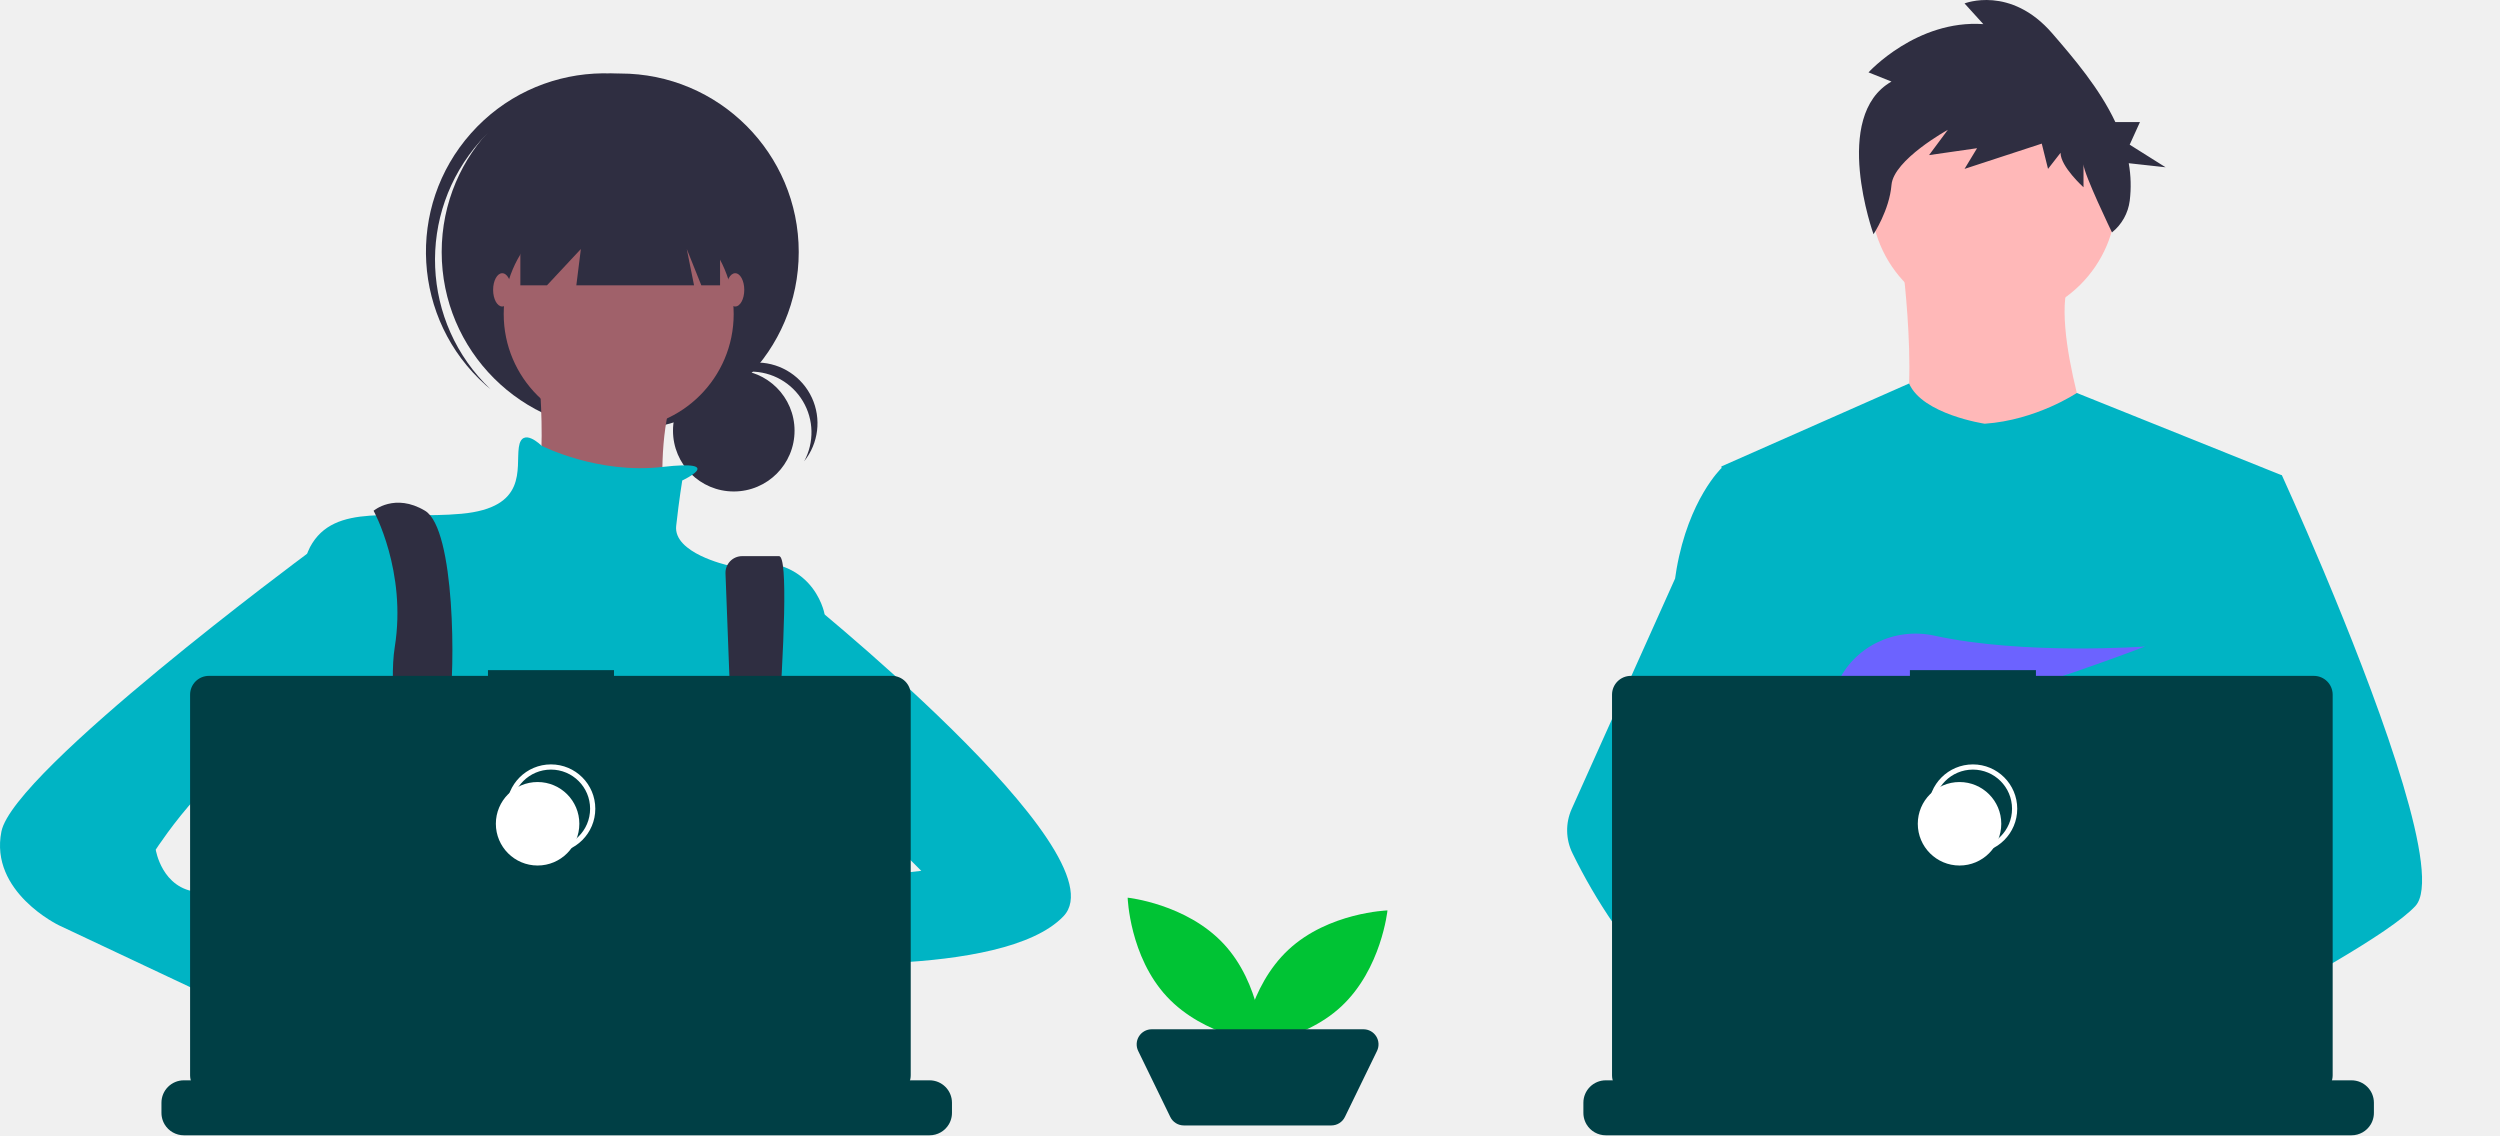
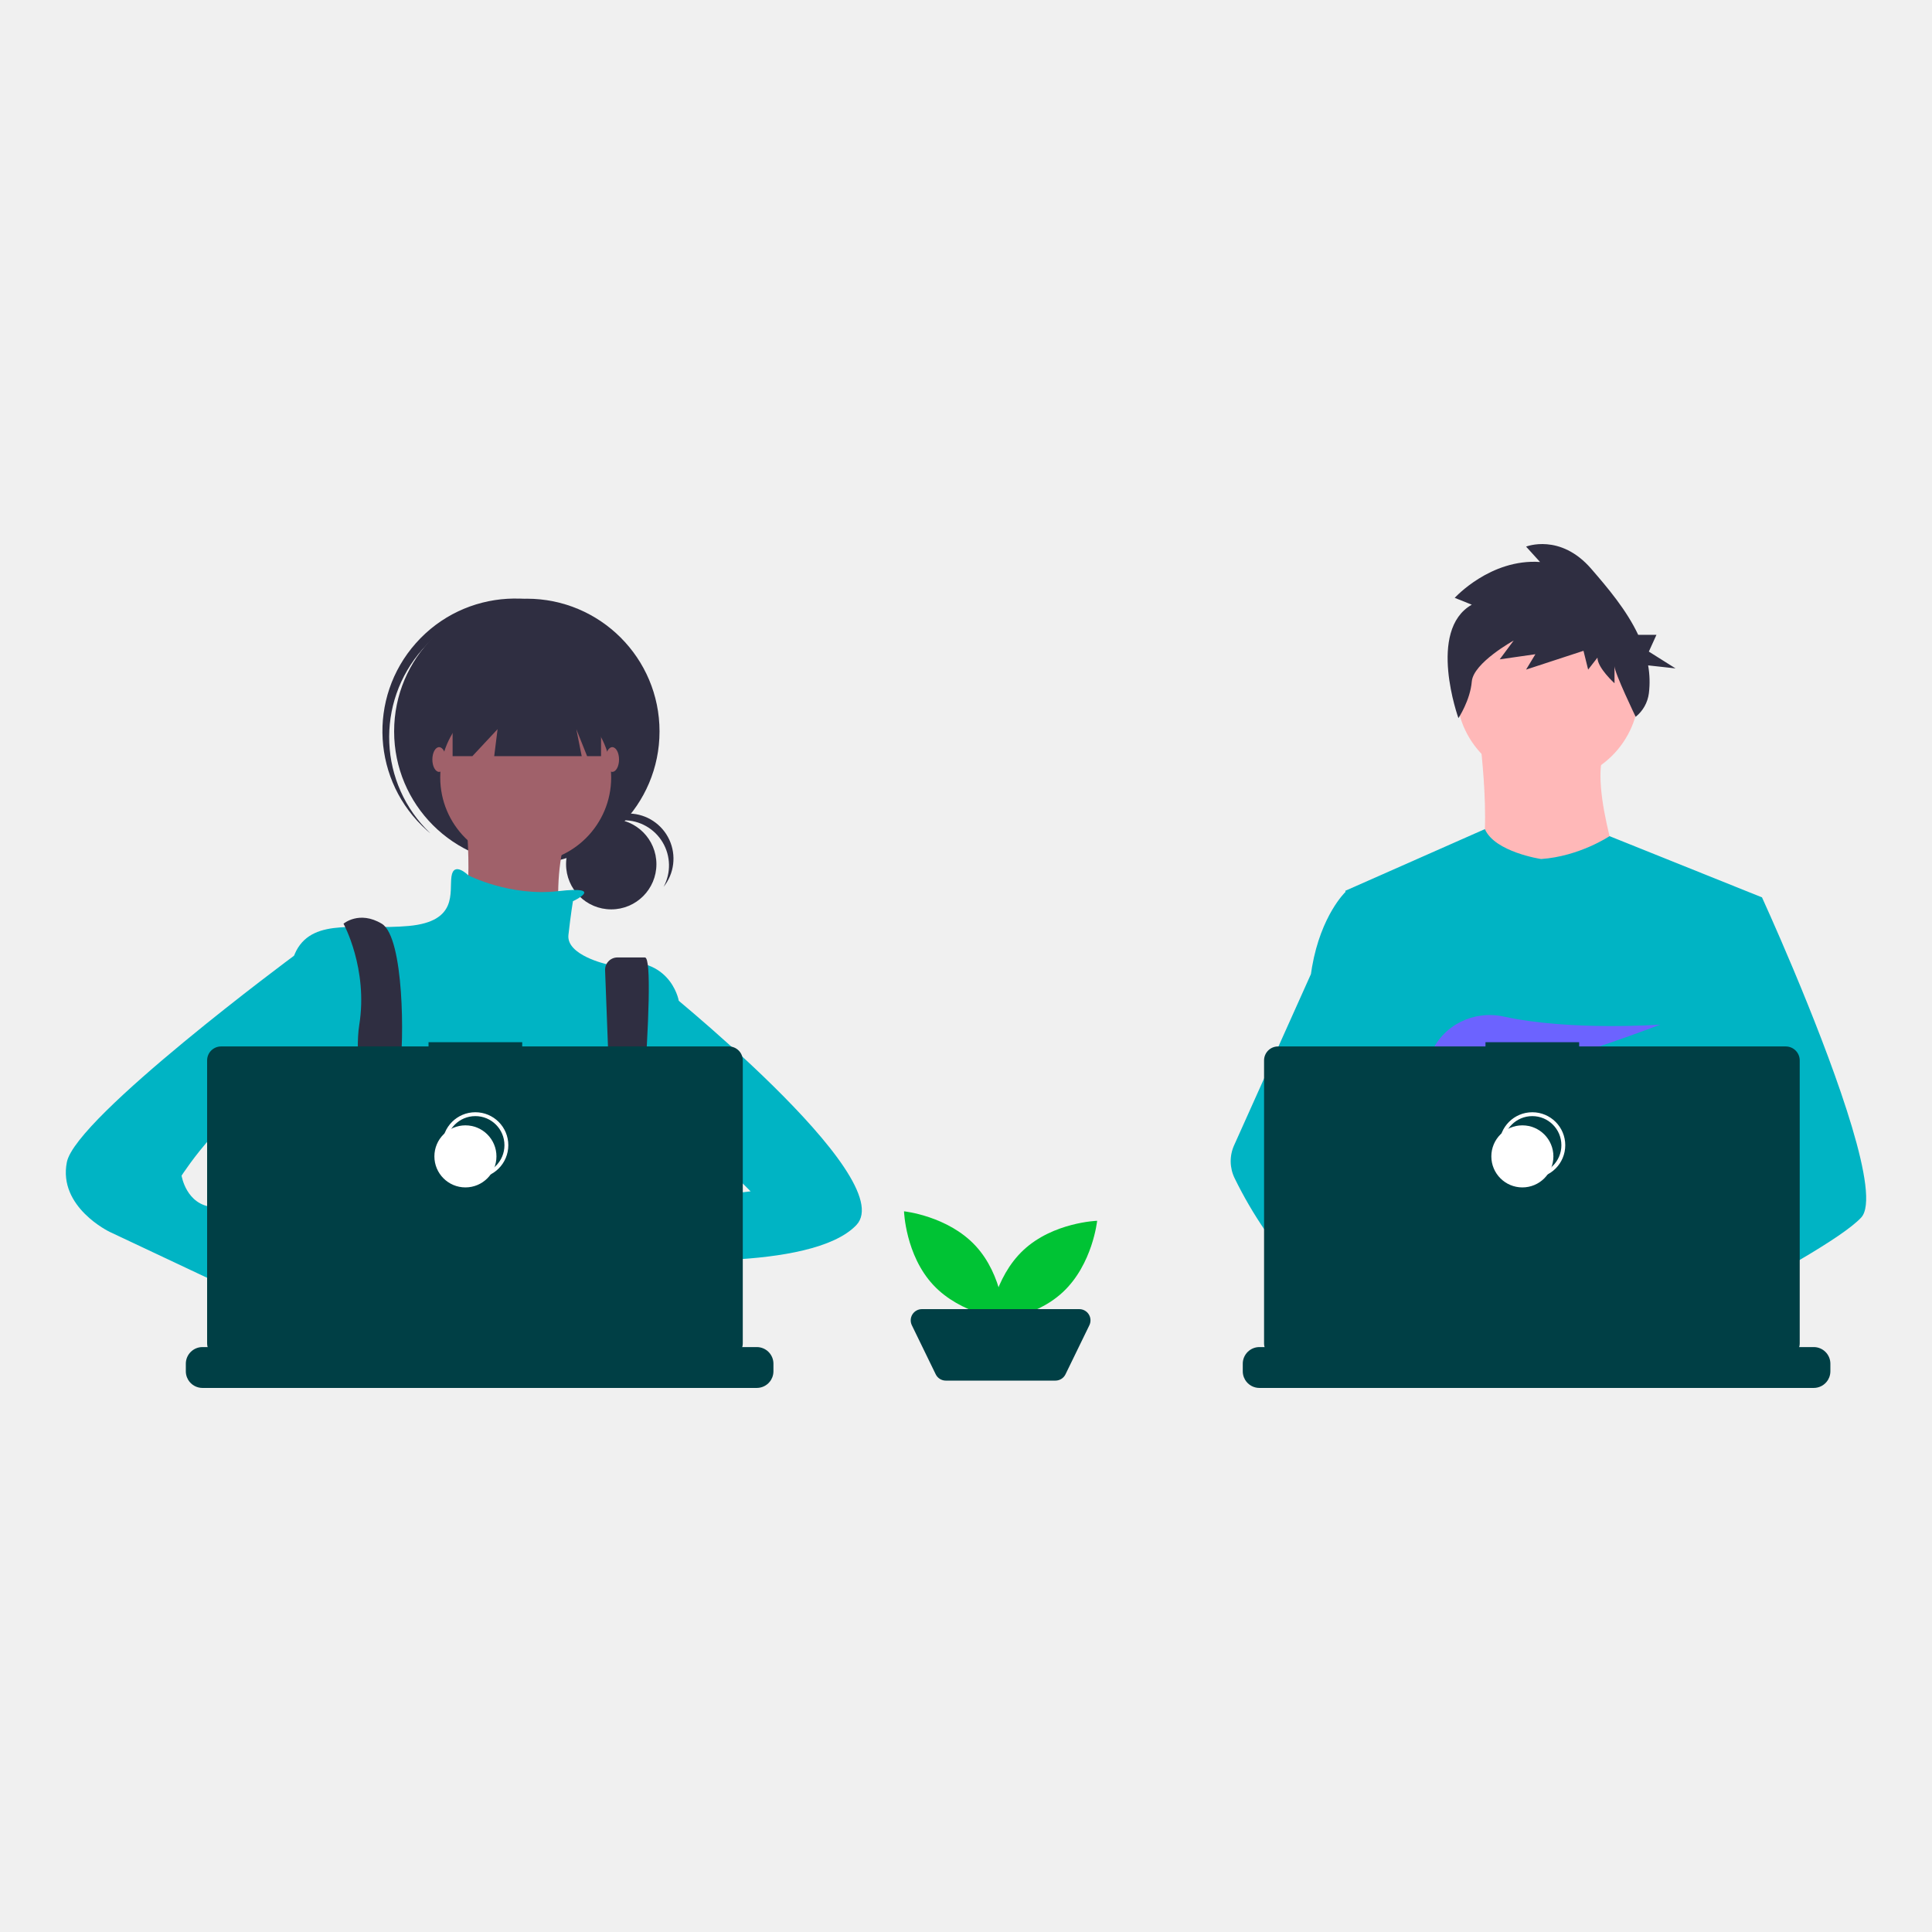
- <svg xmlns="http://www.w3.org/2000/svg" id="af24c1d2-8586-4e6b-81b3-4cf1a6f0777f" data-name="Layer 1" width="961.845" height="436.795" viewBox="0 0 961.845 436.795" version="1.1">
+ <svg xmlns="http://www.w3.org/2000/svg" version="1.1" viewBox="0 0 1000 1000" height="1000" width="1000" data-name="Layer 1" id="af24c1d2-8586-4e6b-81b3-4cf1a6f0777f">
  <defs id="defs87" />
-   <path d="M586.947,565.136c14.376,15.426,15.119,38.1,15.119,38.1s-22.565-2.338-36.941-17.764-15.119-38.1-15.119-38.1S572.571,549.71,586.947,565.136Z" transform="translate(-116.1547 -202)" fill="#6c63ff" id="path4" style="fill:#00c334;fill-opacity:1" />
-   <path d="M632.204,589.215c-15.426,14.376-38.1,15.119-38.1,15.119s2.338-22.565,17.764-36.941,38.1-15.119,38.1-15.119S647.63,574.839,632.204,589.215Z" transform="translate(-116.1547 -202)" fill="#6c63ff" id="path6" style="fill:#00c334;fill-opacity:1" />
-   <path d="M628.37,635H571.63a5.803,5.803,0,0,1-5.219-3.265l-12.353-25.393A5.803,5.803,0,0,1,559.277,598h81.446a5.803,5.803,0,0,1,5.219,8.342l-12.353,25.393A5.803,5.803,0,0,1,628.37,635Z" transform="translate(-116.1547 -202)" fill="#3f3d56" id="path8" style="fill:#003f45;fill-opacity:1" />
-   <circle cx="767.027" cy="76.07" r="47.244" fill="#ffb8b8" id="circle10" />
-   <path d="M847.92,301.692s8.901,67.1-4.793,74.631,81.478,8.216,81.478,8.216-21.225-58.199-11.64-76Z" transform="translate(-116.1547 -202)" fill="#ffb8b8" id="path12" />
-   <path d="M994.101,384.878l-7.915,36.042-16.736,76.253-.501,4.176L963.173,549.693l-3.842,32.116-2.576,21.574c-15.663,8.05-27.015,13.607-27.015,13.607s-.977-4.895-2.551-11.159c-10.992,3.296-31.332,8.763-48.569,9.855,6.277,6.996,9.161,13.569,5.249,18.419-11.808,14.622-60.558-16.01-77.608-27.433a46.154,46.154,0,0,0-.45,8.262l-13.048-10.035,1.291-23.09,2.178-39.068,2.737-48.994a51.438,51.438,0,0,1-2.165-6.444c-3.996-14.211-8.847-42.588-12.566-66.385-2.994-19.152-5.242-35.335-5.718-38.778-.064-.45-.096-.681-.096-.681l72.231-31.917c5.133,11.905,29.103,15.483,29.103,15.483,19.858-1.368,35.425-11.84,35.425-11.84Z" transform="translate(-116.1547 -202)" fill="#d0cde1" id="path14" style="fill:#00b4c4;fill-opacity:1" />
-   <path d="M935.22,603.3s-3.058,1.047-8.031,2.531c-10.992,3.296-31.332,8.763-48.569,9.855-14.841.951-27.381-1.336-29.675-11.018-.983-4.163.411-7.587,3.45-10.401,9.071-8.41,32.765-11.423,51.557-12.457,5.307-.289,10.215-.424,14.301-.475,6.938-.09,11.487.051,11.487.051l.109.424Z" transform="translate(-116.1547 -202)" fill="#ffb8b8" id="path16" />
-   <path d="M843.88,233.382l-8.833-3.536s18.47-20.334,44.167-18.566l-7.228-7.957s17.667-7.073,33.727,11.493c8.443,9.76,18.211,21.232,24.301,34.155H939.474l-3.948,8.694,13.819,8.694L935.161,264.796a48.581,48.581,0,0,1,.385,14.42,18.657,18.657,0,0,1-6.832,12.205h0s-10.955-22.676-10.955-26.212v8.841s-8.833-7.957-8.833-13.261l-4.818,6.189-2.409-9.725-29.712,9.725,4.818-7.957-18.47,2.652,7.228-9.725s-20.879,11.493-21.682,21.218c-.803,9.725-6.914,18.94-6.914,18.94S820.592,246.643,843.88,233.382Z" transform="translate(-116.1547 -202)" fill="#2f2e41" id="path18" />
-   <path d="M1045.452,550.573c-4.812,5.217-16.736,13.074-31.191,21.58-5.377,3.161-11.102,6.418-16.942,9.656-13.935,7.729-28.525,15.387-40.565,21.574-15.663,8.05-27.015,13.607-27.015,13.607s-.977-4.895-2.551-11.159c-2.107-8.384-5.281-19.222-8.59-24.021-.116-.167-.231-.321-.347-.475-.964-1.266-1.934-2.004-2.891-2.004L963.173,549.693l20.661-12.811-14.886-35.534L950.279,456.775l11.269-35.855,11.326-36.042h21.227s7.028,15.342,16.016,36.736c1.343,3.199,2.73,6.534,4.144,9.977C1032.751,476.563,1055.802,539.363,1045.452,550.573Z" transform="translate(-116.1547 -202)" fill="#d0cde1" id="path20" style="fill:#00b4c4;fill-opacity:1" />
-   <path d="M883.869,634.105c-11.808,14.622-60.558-16.01-77.608-27.433-3.713-2.486-5.923-4.06-5.923-4.06l15.599-20.803,4.94-6.585s4.42,2.345,10.954,6.161c.238.141.475.283.72.424,5.634,3.309,12.708,7.632,19.845,12.457,9.849,6.662,19.807,14.262,26.225,21.419C884.897,622.682,887.781,629.255,883.869,634.105Z" transform="translate(-116.1547 -202)" fill="#ffb8b8" id="path22" />
-   <path d="M831.83,581.386a30.698,30.698,0,0,0-5.204.424c-14.77,2.538-19.126,15.907-20.366,24.863a46.154,46.154,0,0,0-.45,8.262l-13.048-10.035-4.754-3.656c-11.442-3.99-21.638-11.076-30.478-19.434A153.213,153.213,0,0,1,737.004,557.467a214.676,214.676,0,0,1-15.881-27.24,20.034,20.034,0,0,1-.276-16.993l16.158-36.01,23.617-52.63q.26-1.879.572-3.675c4.684-26.855,17.231-38.778,17.231-38.778h9.585l6.412,38.778,7.966,48.178-5.583,18.207-12.9,42.049L796.231,542.742Z" transform="translate(-116.1547 -202)" fill="#d0cde1" id="path24" style="fill:#00b4c4;fill-opacity:1" />
-   <path d="M842.679,469.136l8.194,9.56c3.044-.58,6.224-1.263,9.498-2.029l-2.354-7.532,5.755,6.714c34.691-8.532,77.69-25.121,77.69-25.121s-46.422,3.404-81.083-4.169c-15.336-3.35-31.114,4.252-37.408,18.633-3.658,8.359-3.083,15.601,9.89,15.601a85.688,85.688,0,0,0,13.076-1.23Z" transform="translate(-116.1547 -202)" fill="#6c63ff" id="path26" />
-   <path d="M1029.487,626.267v3.9a8.571,8.571,0,0,1-.585,3.129,8.796,8.796,0,0,1-.623,1.285,8.633,8.633,0,0,1-7.42,4.215H733.971a8.633,8.633,0,0,1-7.42-4.215,8.792,8.792,0,0,1-.623-1.285,8.571,8.571,0,0,1-.585-3.129v-3.9a8.626,8.626,0,0,1,8.628-8.628h16.537v-1.818a.359.359,0,0,1,.36-.36H759.496a.359.359,0,0,1,.36.36v1.818h5.39v-1.818a.359.359,0,0,1,.36-.36h8.628a.359.359,0,0,1,.36.36v1.818h5.397v-1.818a.359.359,0,0,1,.36-.36h8.628a.359.359,0,0,1,.36.36v1.818h5.39v-1.818a.359.359,0,0,1,.36-.36h8.628a.359.359,0,0,1,.36.36v1.818h5.39v-1.818a.359.359,0,0,1,.36-.36H818.454a.359.359,0,0,1,.36.36v1.818h5.397v-1.818a.359.359,0,0,1,.36-.36h8.628a.359.359,0,0,1,.36.36v1.818h5.39v-1.818a.359.359,0,0,1,.36-.36h67.586a.359.359,0,0,1,.36.36v1.818h5.397v-1.818a.359.359,0,0,1,.36-.36h8.628a.363.363,0,0,1,.36.36v1.818h5.39v-1.818a.359.359,0,0,1,.36-.36h8.628a.359.359,0,0,1,.36.36v1.818h5.39v-1.818a.359.359,0,0,1,.36-.36h8.628a.359.359,0,0,1,.36.36v1.818h5.397v-1.818a.359.359,0,0,1,.36-.36h8.628a.358.358,0,0,1,.353.36v1.818h5.397v-1.818a.359.359,0,0,1,.36-.36h8.628a.359.359,0,0,1,.36.36v1.818h5.39v-1.818a.359.359,0,0,1,.36-.36h8.628a.359.359,0,0,1,.36.36v1.818h25.165A8.626,8.626,0,0,1,1029.487,626.267Z" transform="translate(-116.1547 -202)" fill="#3f3d56" id="path28" style="fill:#003f45;fill-opacity:1" />
-   <path d="M1006.387,462.037H899.455v-2.204h-48.487v2.204H743.596a7.233,7.233,0,0,0-7.233,7.233V615.693a7.233,7.233,0,0,0,7.233,7.233h262.791a7.233,7.233,0,0,0,7.233-7.233V469.27A7.233,7.233,0,0,0,1006.387,462.037Z" transform="translate(-116.1547 -202)" fill="#3f3d56" id="path30" style="fill:#003f45;fill-opacity:1" />
-   <circle cx="759.047" cy="311.157" r="16.061" fill="none" stroke="#d0cde1" stroke-miterlimit="10" stroke-width="2" id="circle32" style="stroke:#ffffff;stroke-opacity:1" />
-   <circle cx="753.908" cy="316.939" r="16.061" fill="#d0cde1" id="circle34" style="fill:#ffffff;fill-opacity:1" />
-   <circle cx="282.311" cy="165.705" r="23.383" fill="#2f2e41" id="circle36" />
-   <path d="M404.98,344.966a23.386,23.386,0,0,1,20.584,34.48,23.377,23.377,0,1,0-38.839-25.687A23.325,23.325,0,0,1,404.98,344.966Z" transform="translate(-116.1547 -202)" fill="#2f2e41" id="path38" />
-   <circle cx="238.618" cy="96.969" r="68.686" fill="#2f2e41" id="circle40" />
-   <path d="M300.865,256.353a68.674,68.674,0,0,1,95.191-7.202c-.562-.534-1.117-1.072-1.701-1.591a68.686,68.686,0,0,0-91.271,102.669c.584.519,1.183,1.008,1.779,1.503A68.674,68.674,0,0,1,300.865,256.353Z" transform="translate(-116.1547 -202)" fill="#2f2e41" id="path42" />
-   <circle cx="238.036" cy="120.835" r="44.239" fill="#a0616a" id="circle44" />
-   <path d="M322.757,336.805s5.821,53.552-3.493,59.373,53.552,13.97,53.552,13.97-9.313-58.209,13.97-73.343Z" transform="translate(-116.1547 -202)" fill="#a0616a" id="path46" />
-   <path d="M378.638,386.864s17.335-8.095-7.631-5.212-46.506-8.176-46.506-8.176-7.564-7.567-8.729.582,3.493,23.283-22.119,25.612-48.895-4.657-58.209,12.806-4.657,93.134-4.657,93.134,17.463,62.865,31.433,72.179,136.208-3.493,136.208-3.493l34.925-62.865v-73.343s-4.657-25.612-37.254-18.627c0,0-20.955-4.657-19.791-15.134S378.638,386.864,378.638,386.864Z" transform="translate(-116.1547 -202)" fill="#d0cde1" id="path48" style="fill:#00b4c4;fill-opacity:1" />
-   <path d="M266.84,622.278c.72-3.135,1.201-4.908,1.201-4.908l-.373-2.551-3.835-26.045-1.613-10.986c13.967-5.821,17.462-32.598,17.462-32.598l.527-.315,2.384-1.426v-.006L291.151,538.309l.173-.103,3.456,2.3,7.022,4.683a82.572,82.572,0,0,0,65.023,14.899,71.581,71.581,0,0,0,15.303-4.42l16.935-5.647.527-.173.52.077,9.932,1.503.18.032.822.122-2.3,15.901-3.334,23.109c8.808,4.664,16.64,13.427,23.488,24.227q2.274,3.585,4.407,7.459c1.85,3.341,3.617,6.816,5.3,10.376.206.424.405.854.604,1.285.649,1.394,1.291,2.801,1.915,4.214H263.757c.231-1.42.463-2.775.687-4.08a.995.995,0,0,0,.026-.135c.084-.437.161-.861.231-1.285C265.485,628.413,266.243,624.873,266.84,622.278Z" transform="translate(-116.1547 -202)" fill="#2f2e41" id="path50" />
-   <path d="M259.892,398.506S272.698,421.79,268.041,450.894s13.97,101.283,13.97,101.283l13.97-3.493s-9.313-60.537-6.985-74.507,2.328-68.686-9.313-75.671S259.892,398.506,259.892,398.506Z" transform="translate(-116.1547 -202)" fill="#2f2e41" id="path52" />
-   <path d="M395.282,422.702l4.893,128.893,9.313,5.821s13.388-141.447,6.403-141.447H401.679A6.406,6.406,0,0,0,395.282,422.702Z" transform="translate(-116.1547 -202)" fill="#2f2e41" id="path54" />
-   <circle cx="172.26" cy="341.446" r="5.821" fill="#6c63ff" id="circle56" />
-   <circle cx="288.677" cy="347.267" r="5.821" fill="#6c63ff" id="circle58" />
-   <polygon points="200.2 65.536 200.2 109.775 210.445 109.775 223.483 95.805 221.737 109.775 267.024 109.775 264.23 95.805 269.818 109.775 277.035 109.775 277.035 65.536 200.2 65.536" fill="#2f2e41" id="polygon60" />
-   <ellipse cx="193.215" cy="111.521" rx="3.493" ry="6.403" fill="#a0616a" id="ellipse62" />
-   <ellipse cx="282.856" cy="111.521" rx="3.493" ry="6.403" fill="#a0616a" id="ellipse64" />
-   <path d="M422.877,548.685s-52.97-9.895-56.462,7.567,58.791,9.895,58.791,9.895Z" transform="translate(-116.1547 -202)" fill="#a0616a" id="path66" />
-   <path d="M421.712,428.775S548.607,530.058,525.324,554.506s-111.761,17.463-111.761,17.463l5.821-29.104,51.224-5.821-25.612-25.612-23.284,2.328Z" transform="translate(-116.1547 -202)" fill="#d0cde1" id="path68" style="fill:#00b4c4;fill-opacity:1" />
-   <path d="M234.28,597.58l16.298,12.806s11.642,36.089,29.104,25.612-16.298-47.731-16.298-47.731l-19.791-6.985Z" transform="translate(-116.1547 -202)" fill="#a0616a" id="path70" />
-   <path d="M250.579,410.148l-16.255,4.892S121.355,498.625,116.699,521.909s22.119,36.089,22.119,36.089l101.283,47.731,10.478-27.94-47.731-24.448s3.493-6.985-10.478-8.149-16.298-16.298-16.298-16.298,27.94-43.074,43.074-33.761,19.791,16.298,19.791,16.298Z" transform="translate(-116.1547 -202)" fill="#d0cde1" id="path72" style="fill:#00b4c4;fill-opacity:1" />
-   <path d="M482.416,626.267v3.9a8.57,8.57,0,0,1-.585,3.129,8.79,8.79,0,0,1-.623,1.285,8.633,8.633,0,0,1-7.42,4.215H186.9a8.633,8.633,0,0,1-7.42-4.215,8.794,8.794,0,0,1-.623-1.285,8.571,8.571,0,0,1-.585-3.129v-3.9A8.626,8.626,0,0,1,186.9,617.639h16.537v-1.818a.359.359,0,0,1,.36-.36h8.628a.359.359,0,0,1,.36.36v1.818h5.39v-1.818a.359.359,0,0,1,.36-.36h8.628a.359.359,0,0,1,.36.36v1.818H232.919v-1.818a.359.359,0,0,1,.36-.36h8.628a.359.359,0,0,1,.36.36v1.818h5.39v-1.818a.359.359,0,0,1,.36-.36h8.628a.359.359,0,0,1,.36.36v1.818h5.39v-1.818a.359.359,0,0,1,.36-.36h8.628a.359.359,0,0,1,.36.36v1.818H277.139v-1.818a.359.359,0,0,1,.36-.36H286.127a.359.359,0,0,1,.36.36v1.818h5.39v-1.818a.359.359,0,0,1,.36-.36h67.586a.359.359,0,0,1,.36.36v1.818h5.397v-1.818a.359.359,0,0,1,.36-.36h8.628a.363.363,0,0,1,.36.36v1.818h5.39v-1.818a.359.359,0,0,1,.36-.36H389.305a.359.359,0,0,1,.36.36v1.818h5.39v-1.818a.359.359,0,0,1,.36-.36h8.628a.359.359,0,0,1,.36.36v1.818h5.397v-1.818a.359.359,0,0,1,.36-.36h8.628a.358.358,0,0,1,.353.36v1.818h5.397v-1.818a.359.359,0,0,1,.36-.36h8.628a.359.359,0,0,1,.36.36v1.818h5.39v-1.818a.359.359,0,0,1,.36-.36H448.263a.359.359,0,0,1,.36.36v1.818h25.165A8.626,8.626,0,0,1,482.416,626.267Z" transform="translate(-116.1547 -202)" fill="#3f3d56" id="path74" style="fill:#003f45;fill-opacity:1" />
-   <path d="M459.315,462.034H352.383v-2.204H303.896v2.204H196.523a7.233,7.233,0,0,0-7.233,7.233V615.69a7.233,7.233,0,0,0,7.233,7.233h262.791a7.233,7.233,0,0,0,7.233-7.233V469.267A7.233,7.233,0,0,0,459.315,462.034Z" transform="translate(-116.1547 -202)" fill="#3f3d56" id="path76" style="fill:#003f45;fill-opacity:1" />
-   <circle cx="211.975" cy="311.154" r="16.061" fill="none" stroke="#d0cde1" stroke-miterlimit="10" stroke-width="2" id="circle78" style="stroke:#ffffff;stroke-opacity:1" />
-   <circle cx="206.835" cy="316.936" r="16.061" fill="#d0cde1" id="circle80" style="fill:#ffffff;fill-opacity:1" />
+   <g transform="translate(34.06662,-281.6024)" id="g890">
+     <path d="m 470.792,926.341 c 14.376,15.426 15.119,38.1 15.119,38.1 0,0 -22.565,-2.338 -36.941,-17.764 -14.376,-15.426 -15.119,-38.1 -15.119,-38.1 0,0 22.565,2.338 36.941,17.764 z" id="path4" style="fill:#00c334;fill-opacity:1" />
+     <path d="m 516.049,950.42 c -15.426,14.376 -38.1,15.119 -38.1,15.119 0,0 2.338,-22.565 17.764,-36.941 15.426,-14.376 38.1,-15.119 38.1,-15.119 0,0 -2.338,22.565 -17.764,36.941 z" id="path6" style="fill:#00c334;fill-opacity:1" />
+     <path d="m 512.215,996.205 h -56.739 a 5.803,5.803 0 0 1 -5.219,-3.265 l -12.353,-25.393 a 5.803,5.803 0 0 1 5.219,-8.342 h 81.446 a 5.803,5.803 0 0 1 5.219,8.342 l -12.353,25.393 a 5.803,5.803 0 0 1 -5.219,3.265 z" id="path8" style="fill:#003f45;fill-opacity:1" />
+     <circle cx="767.027" cy="639.275" r="47.244" id="circle10" style="fill:#ffb8b8" />
+     <path d="m 731.766,662.896 c 0,0 8.901,67.1 -4.793,74.631 -13.694,7.531 81.478,8.216 81.478,8.216 0,0 -21.225,-58.199 -11.64,-76 z" id="path12" style="fill:#ffb8b8" />
+     <path d="m 877.946,746.083 -7.915,36.042 -16.736,76.253 -0.501,4.176 -5.776,48.345 -3.842,32.116 -2.576,21.574 c -15.663,8.05 -27.015,13.607 -27.015,13.607 0,0 -0.977,-4.895 -2.551,-11.159 -10.992,3.296 -31.332,8.763 -48.569,9.855 6.277,6.996 9.161,13.569 5.249,18.419 -11.808,14.622 -60.558,-16.01 -77.608,-27.433 a 46.154,46.154 0 0 0 -0.45,8.262 l -13.048,-10.035 1.291,-23.09 2.178,-39.068 2.737,-48.994 a 51.438,51.438 0 0 1 -2.165,-6.444 c -3.996,-14.211 -8.847,-42.588 -12.566,-66.385 -2.994,-19.152 -5.242,-35.335 -5.718,-38.778 -0.064,-0.45 -0.096,-0.681 -0.096,-0.681 l 72.231,-31.917 c 5.133,11.905 29.103,15.483 29.103,15.483 19.858,-1.368 35.425,-11.84 35.425,-11.84 z" id="path14" style="fill:#00b4c4;fill-opacity:1" />
+     <path d="m 819.065,964.504 c 0,0 -3.058,1.047 -8.031,2.531 -10.992,3.296 -31.332,8.763 -48.569,9.855 -14.841,0.951 -27.381,-1.336 -29.675,-11.018 -0.983,-4.163 0.411,-7.587 3.45,-10.401 9.071,-8.41 32.765,-11.423 51.557,-12.457 5.307,-0.289 10.215,-0.424 14.301,-0.475 6.938,-0.09 11.487,0.051 11.487,0.051 l 0.109,0.424 z" id="path16" style="fill:#ffb8b8" />
+     <path d="m 727.725,594.587 -8.833,-3.536 c 0,0 18.47,-20.334 44.167,-18.566 l -7.228,-7.957 c 0,0 17.667,-7.073 33.727,11.493 8.443,9.76 18.211,21.232 24.301,34.155 h 9.46 l -3.948,8.694 13.819,8.694 -14.184,-1.562 a 48.581,48.581 0 0 1 0.385,14.42 18.657,18.657 0 0 1 -6.832,12.205 v 0 c 0,0 -10.955,-22.676 -10.955,-26.212 v 8.841 c 0,0 -8.833,-7.957 -8.833,-13.261 l -4.818,6.189 -2.409,-9.725 -29.712,9.725 4.818,-7.957 -18.47,2.652 7.228,-9.725 c 0,0 -20.879,11.493 -21.682,21.218 -0.803,9.725 -6.914,18.94 -6.914,18.94 0,0 -16.374,-45.463 6.914,-58.724 z" id="path18" style="fill:#2f2e41" />
+     <path d="m 929.297,911.778 c -4.812,5.217 -16.736,13.074 -31.191,21.58 -5.377,3.161 -11.102,6.418 -16.942,9.656 -13.935,7.729 -28.525,15.387 -40.565,21.574 -15.663,8.05 -27.015,13.607 -27.015,13.607 0,0 -0.977,-4.895 -2.551,-11.159 -2.107,-8.384 -5.281,-19.222 -8.59,-24.021 -0.116,-0.167 -0.231,-0.321 -0.347,-0.475 -0.964,-1.266 -1.934,-2.004 -2.891,-2.004 l 47.811,-29.636 20.661,-12.811 -14.886,-35.534 -18.67,-44.573 11.269,-35.855 11.326,-36.042 h 21.227 c 0,0 7.028,15.342 16.016,36.736 1.343,3.199 2.731,6.534 4.144,9.977 18.49,44.972 41.541,107.772 31.191,118.982 z" id="path20" style="fill:#00b4c4;fill-opacity:1" />
+     <path d="m 767.714,995.31 c -11.808,14.622 -60.558,-16.01 -77.608,-27.433 -3.713,-2.486 -5.923,-4.06 -5.923,-4.06 l 15.599,-20.803 4.94,-6.585 c 0,0 4.42,2.345 10.954,6.161 0.238,0.141 0.475,0.283 0.72,0.424 5.634,3.309 12.708,7.632 19.845,12.457 9.849,6.662 19.807,14.262 26.225,21.419 6.277,6.996 9.161,13.569 5.249,18.419 z" id="path22" style="fill:#ffb8b8" />
+     <path d="m 715.675,942.59 a 30.698,30.698 0 0 0 -5.204,0.424 c -14.77,2.538 -19.126,15.907 -20.366,24.863 a 46.154,46.154 0 0 0 -0.45,8.262 l -13.048,-10.035 -4.754,-3.656 c -11.442,-3.99 -21.638,-11.076 -30.478,-19.434 a 153.213,153.213 0 0 1 -20.526,-24.343 214.676,214.676 0 0 1 -15.881,-27.24 20.034,20.034 0 0 1 -0.276,-16.993 l 16.158,-36.01 23.617,-52.63 q 0.26,-1.879 0.572,-3.675 c 4.684,-26.855 17.231,-38.778 17.231,-38.778 h 9.585 l 6.412,38.778 7.966,48.178 -5.583,18.207 -12.9,42.049 12.329,13.389 z" id="path24" style="fill:#00b4c4;fill-opacity:1" />
+     <path d="m 726.524,830.341 8.194,9.56 c 3.044,-0.58 6.224,-1.263 9.498,-2.029 l -2.354,-7.532 5.755,6.714 c 34.691,-8.532 77.69,-25.121 77.69,-25.121 0,0 -46.422,3.404 -81.083,-4.169 -15.336,-3.35 -31.114,4.252 -37.408,18.633 -3.658,8.359 -3.083,15.601 9.89,15.601 a 85.688,85.688 0 0 0 13.076,-1.23 z" id="path26" style="fill:#6c63ff" />
+     <path d="m 913.332,987.472 v 3.9 a 8.571,8.571 0 0 1 -0.585,3.129 8.796,8.796 0 0 1 -0.623,1.285 8.633,8.633 0 0 1 -7.42,4.214 h -286.888 a 8.633,8.633 0 0 1 -7.42,-4.214 8.792,8.792 0 0 1 -0.623,-1.285 8.571,8.571 0 0 1 -0.585,-3.129 v -3.9 a 8.626,8.626 0 0 1 8.628,-8.628 h 16.537 v -1.818 a 0.359,0.359 0 0 1 0.36,-0.36 h 8.628 a 0.359,0.359 0 0 1 0.36,0.36 v 1.818 h 5.39 v -1.818 a 0.359,0.359 0 0 1 0.36,-0.36 h 8.628 a 0.359,0.359 0 0 1 0.36,0.36 v 1.818 h 5.397 v -1.818 a 0.359,0.359 0 0 1 0.36,-0.36 h 8.628 a 0.359,0.359 0 0 1 0.36,0.36 v 1.818 h 5.39 v -1.818 a 0.359,0.359 0 0 1 0.36,-0.36 h 8.628 a 0.359,0.359 0 0 1 0.36,0.36 v 1.818 h 5.39 v -1.818 a 0.359,0.359 0 0 1 0.36,-0.36 h 8.628 a 0.359,0.359 0 0 1 0.36,0.36 v 1.818 h 5.397 v -1.818 a 0.359,0.359 0 0 1 0.36,-0.36 h 8.628 a 0.359,0.359 0 0 1 0.36,0.36 v 1.818 h 5.39 v -1.818 a 0.359,0.359 0 0 1 0.36,-0.36 h 67.586 a 0.359,0.359 0 0 1 0.36,0.36 v 1.818 h 5.397 v -1.818 a 0.359,0.359 0 0 1 0.36,-0.36 h 8.628 a 0.363,0.363 0 0 1 0.36,0.36 v 1.818 h 5.39 v -1.818 a 0.359,0.359 0 0 1 0.36,-0.36 h 8.628 a 0.359,0.359 0 0 1 0.36,0.36 v 1.818 h 5.39 v -1.818 a 0.359,0.359 0 0 1 0.36,-0.36 h 8.628 a 0.359,0.359 0 0 1 0.36,0.36 v 1.818 h 5.397 v -1.818 a 0.359,0.359 0 0 1 0.36,-0.36 h 8.628 a 0.358,0.358 0 0 1 0.353,0.36 v 1.818 h 5.397 v -1.818 a 0.359,0.359 0 0 1 0.36,-0.36 h 8.628 a 0.359,0.359 0 0 1 0.36,0.36 v 1.818 h 5.39 v -1.818 a 0.359,0.359 0 0 1 0.36,-0.36 h 8.628 a 0.359,0.359 0 0 1 0.36,0.36 v 1.818 h 25.165 a 8.626,8.626 0 0 1 8.628,8.628 z" id="path28" style="fill:#003f45;fill-opacity:1" />
+     <path d="M 890.233,823.242 H 783.301 v -2.204 h -48.487 v 2.204 H 627.441 a 7.233,7.233 0 0 0 -7.233,7.233 V 976.898 a 7.233,7.233 0 0 0 7.233,7.233 h 262.791 a 7.233,7.233 0 0 0 7.233,-7.233 V 830.475 a 7.233,7.233 0 0 0 -7.233,-7.233 z" id="path30" style="fill:#003f45;fill-opacity:1" />
+     <circle cx="759.047" cy="874.362" r="16.061" stroke-miterlimit="10" id="circle32" style="fill:none;stroke:#ffffff;stroke-width:2;stroke-miterlimit:10;stroke-opacity:1" />
+     <circle cx="753.908" cy="880.144" r="16.061" id="circle34" style="fill:#ffffff;fill-opacity:1" />
+     <circle cx="282.311" cy="728.91" r="23.383" id="circle36" style="fill:#2f2e41" />
+     <path d="m 288.826,706.171 a 23.386,23.386 0 0 1 20.584,34.48 23.377,23.377 0 1 0 -38.839,-25.687 23.325,23.325 0 0 1 18.255,-8.793 z" id="path38" style="fill:#2f2e41" />
+     <circle cx="238.618" cy="660.174" r="68.686" id="circle40" style="fill:#2f2e41" />
+     <path d="m 184.71,617.557 a 68.674,68.674 0 0 1 95.191,-7.202 c -0.562,-0.534 -1.117,-1.072 -1.701,-1.591 a 68.686,68.686 0 0 0 -91.271,102.669 c 0.584,0.519 1.183,1.008 1.779,1.503 a 68.674,68.674 0 0 1 -3.998,-95.379 z" id="path42" style="fill:#2f2e41" />
+     <circle cx="238.036" cy="684.04" r="44.239" id="circle44" style="fill:#a0616a" />
+     <path d="m 206.603,698.01 c 0,0 5.821,53.552 -3.493,59.373 -9.313,5.821 53.552,13.97 53.552,13.97 0,0 -9.313,-58.209 13.97,-73.343 z" id="path46" style="fill:#a0616a" />
+     <path d="m 262.483,748.069 c 0,0 17.335,-8.095 -7.631,-5.212 -24.966,2.883 -46.506,-8.176 -46.506,-8.176 0,0 -7.564,-7.567 -8.729,0.582 -1.164,8.149 3.493,23.283 -22.119,25.612 -25.612,2.328 -48.895,-4.657 -58.209,12.806 -9.313,17.463 -4.657,93.134 -4.657,93.134 0,0 17.463,62.865 31.433,72.179 13.97,9.313 136.208,-3.493 136.208,-3.493 l 34.925,-62.865 v -73.343 c 0,0 -4.657,-25.612 -37.254,-18.627 0,0 -20.955,-4.657 -19.791,-15.134 1.164,-10.478 2.328,-17.463 2.328,-17.463 z" id="path48" style="fill:#00b4c4;fill-opacity:1" />
+     <path d="m 150.686,983.483 c 0.72,-3.135 1.201,-4.908 1.201,-4.908 l -0.373,-2.551 -3.835,-26.045 -1.613,-10.986 c 13.967,-5.821 17.462,-32.598 17.462,-32.598 l 0.527,-0.315 2.384,-1.426 v -0.006 l 8.558,-5.133 0.173,-0.103 3.456,2.3 7.022,4.683 a 82.572,82.572 0 0 0 65.023,14.899 71.581,71.581 0 0 0 15.303,-4.42 l 16.935,-5.647 0.527,-0.173 0.52,0.077 9.932,1.503 0.18,0.032 0.822,0.122 -2.3,15.901 -3.334,23.109 c 8.808,4.664 16.64,13.427 23.488,24.227 q 2.274,3.585 4.407,7.459 c 1.85,3.341 3.617,6.816 5.3,10.376 0.206,0.424 0.405,0.854 0.604,1.285 0.649,1.394 1.291,2.801 1.915,4.214 H 147.602 c 0.231,-1.42 0.463,-2.775 0.687,-4.08 a 0.995,0.995 0 0 0 0.026,-0.135 c 0.084,-0.437 0.161,-0.861 0.231,-1.285 0.784,-4.24 1.542,-7.78 2.139,-10.376 z" id="path50" style="fill:#2f2e41" />
+     <path d="m 143.737,759.711 c 0,0 12.806,23.283 8.149,52.388 -4.657,29.104 13.97,101.283 13.97,101.283 l 13.97,-3.493 c 0,0 -9.313,-60.537 -6.985,-74.507 2.328,-13.97 2.328,-68.686 -9.313,-75.671 -11.642,-6.985 -19.791,-2e-5 -19.791,-2e-5 z" id="path52" style="fill:#2f2e41" />
+     <path d="m 279.127,783.907 4.893,128.893 9.313,5.821 c 0,0 13.388,-141.447 6.403,-141.447 h -14.213 a 6.406,6.406 0 0 0 -6.397,6.734 z" id="path54" style="fill:#2f2e41" />
+     <circle cx="172.26" cy="904.651" r="5.821" id="circle56" style="fill:#6c63ff" />
+     <circle cx="288.677" cy="910.472" r="5.821" id="circle58" style="fill:#6c63ff" />
+     <polygon points="269.818,109.775 277.035,109.775 277.035,65.536 200.2,65.536 200.2,109.775 210.445,109.775 223.483,95.805 221.737,109.775 267.024,109.775 264.23,95.805 " id="polygon60" style="fill:#2f2e41" transform="translate(0,563.2048)" />
+     <ellipse cx="193.215" cy="674.726" rx="3.493" ry="6.403" id="ellipse62" style="fill:#a0616a" />
+     <ellipse cx="282.856" cy="674.726" rx="3.493" ry="6.403" id="ellipse64" style="fill:#a0616a" />
+     <path d="m 306.722,909.889 c 0,0 -52.97,-9.895 -56.462,7.567 -3.492,17.463 58.791,9.895 58.791,9.895 z" id="path66" style="fill:#a0616a" />
+     <path d="m 305.558,789.979 c 0,0 126.895,101.283 103.612,125.731 -23.284,24.448 -111.761,17.463 -111.761,17.463 l 5.821,-29.104 51.224,-5.821 -25.612,-25.612 -23.284,2.328 z" id="path68" style="fill:#00b4c4;fill-opacity:1" />
+     <path d="m 118.126,958.785 16.298,12.806 c 0,0 11.642,36.089 29.104,25.612 C 180.991,986.725 147.23,949.471 147.23,949.471 l -19.791,-6.985 z" id="path70" style="fill:#a0616a" />
+     <path d="m 134.424,771.353 -16.255,4.892 c 0,0 -112.969,83.586 -117.626,106.869 -4.657,23.284 22.119,36.089 22.119,36.089 l 101.283,47.731 10.478,-27.94 -47.731,-24.448 c 0,0 3.493,-6.985 -10.478,-8.149 -13.97,-1.164 -16.298,-16.298 -16.298,-16.298 0,0 27.94,-43.074 43.074,-33.761 15.134,9.313 19.791,16.298 19.791,16.298 z" id="path72" style="fill:#00b4c4;fill-opacity:1" />
+     <path d="m 366.261,987.472 v 3.9 a 8.57,8.57 0 0 1 -0.585,3.129 8.79,8.79 0 0 1 -0.623,1.285 A 8.633,8.633 0 0 1 357.633,1000 H 70.745 a 8.633,8.633 0 0 1 -7.42,-4.214 8.794,8.794 0 0 1 -0.623,-1.285 8.571,8.571 0 0 1 -0.585,-3.129 v -3.9 a 8.626,8.626 0 0 1 8.628,-8.628 H 87.282 v -1.818 a 0.359,0.359 0 0 1 0.36,-0.36 h 8.628 a 0.359,0.359 0 0 1 0.36,0.36 v 1.818 h 5.39 v -1.818 a 0.359,0.359 0 0 1 0.36,-0.36 h 8.628 a 0.359,0.359 0 0 1 0.36,0.36 v 1.818 h 5.397 v -1.818 a 0.359,0.359 0 0 1 0.36,-0.36 h 8.628 a 0.359,0.359 0 0 1 0.36,0.36 v 1.818 h 5.39 v -1.818 a 0.359,0.359 0 0 1 0.36,-0.36 h 8.628 a 0.359,0.359 0 0 1 0.36,0.36 v 1.818 h 5.39 v -1.818 a 0.359,0.359 0 0 1 0.36,-0.36 h 8.628 a 0.359,0.359 0 0 1 0.36,0.36 v 1.818 h 5.397 v -1.818 a 0.359,0.359 0 0 1 0.36,-0.36 h 8.628 a 0.359,0.359 0 0 1 0.36,0.36 v 1.818 h 5.39 v -1.818 a 0.359,0.359 0 0 1 0.36,-0.36 h 67.586 a 0.359,0.359 0 0 1 0.36,0.36 v 1.818 h 5.397 v -1.818 a 0.359,0.359 0 0 1 0.36,-0.36 h 8.628 a 0.363,0.363 0 0 1 0.36,0.36 v 1.818 h 5.39 v -1.818 a 0.359,0.359 0 0 1 0.36,-0.36 h 8.628 a 0.359,0.359 0 0 1 0.36,0.36 v 1.818 h 5.39 v -1.818 a 0.359,0.359 0 0 1 0.36,-0.36 h 8.628 a 0.359,0.359 0 0 1 0.36,0.36 v 1.818 h 5.397 v -1.818 a 0.359,0.359 0 0 1 0.36,-0.36 h 8.628 a 0.358,0.358 0 0 1 0.353,0.36 v 1.818 h 5.397 v -1.818 a 0.359,0.359 0 0 1 0.36,-0.36 h 8.628 a 0.359,0.359 0 0 1 0.36,0.36 v 1.818 h 5.39 v -1.818 a 0.359,0.359 0 0 1 0.36,-0.36 h 8.628 a 0.359,0.359 0 0 1 0.36,0.36 v 1.818 h 25.165 a 8.626,8.626 0 0 1 8.628,8.628 z" id="path74" style="fill:#003f45;fill-opacity:1" />
+     <path d="M 343.16,823.239 H 236.228 v -2.204 h -48.487 v 2.204 H 80.369 a 7.233,7.233 0 0 0 -7.233,7.233 V 976.895 a 7.233,7.233 0 0 0 7.233,7.233 h 262.791 a 7.233,7.233 0 0 0 7.233,-7.233 V 830.472 a 7.233,7.233 0 0 0 -7.233,-7.233 z" id="path76" style="fill:#003f45;fill-opacity:1" />
+     <circle cx="211.975" cy="874.359" r="16.061" stroke-miterlimit="10" id="circle78" style="fill:none;stroke:#ffffff;stroke-width:2;stroke-miterlimit:10;stroke-opacity:1" />
+     <circle cx="206.835" cy="880.141" r="16.061" id="circle80" style="fill:#ffffff;fill-opacity:1" />
+   </g>
</svg>
